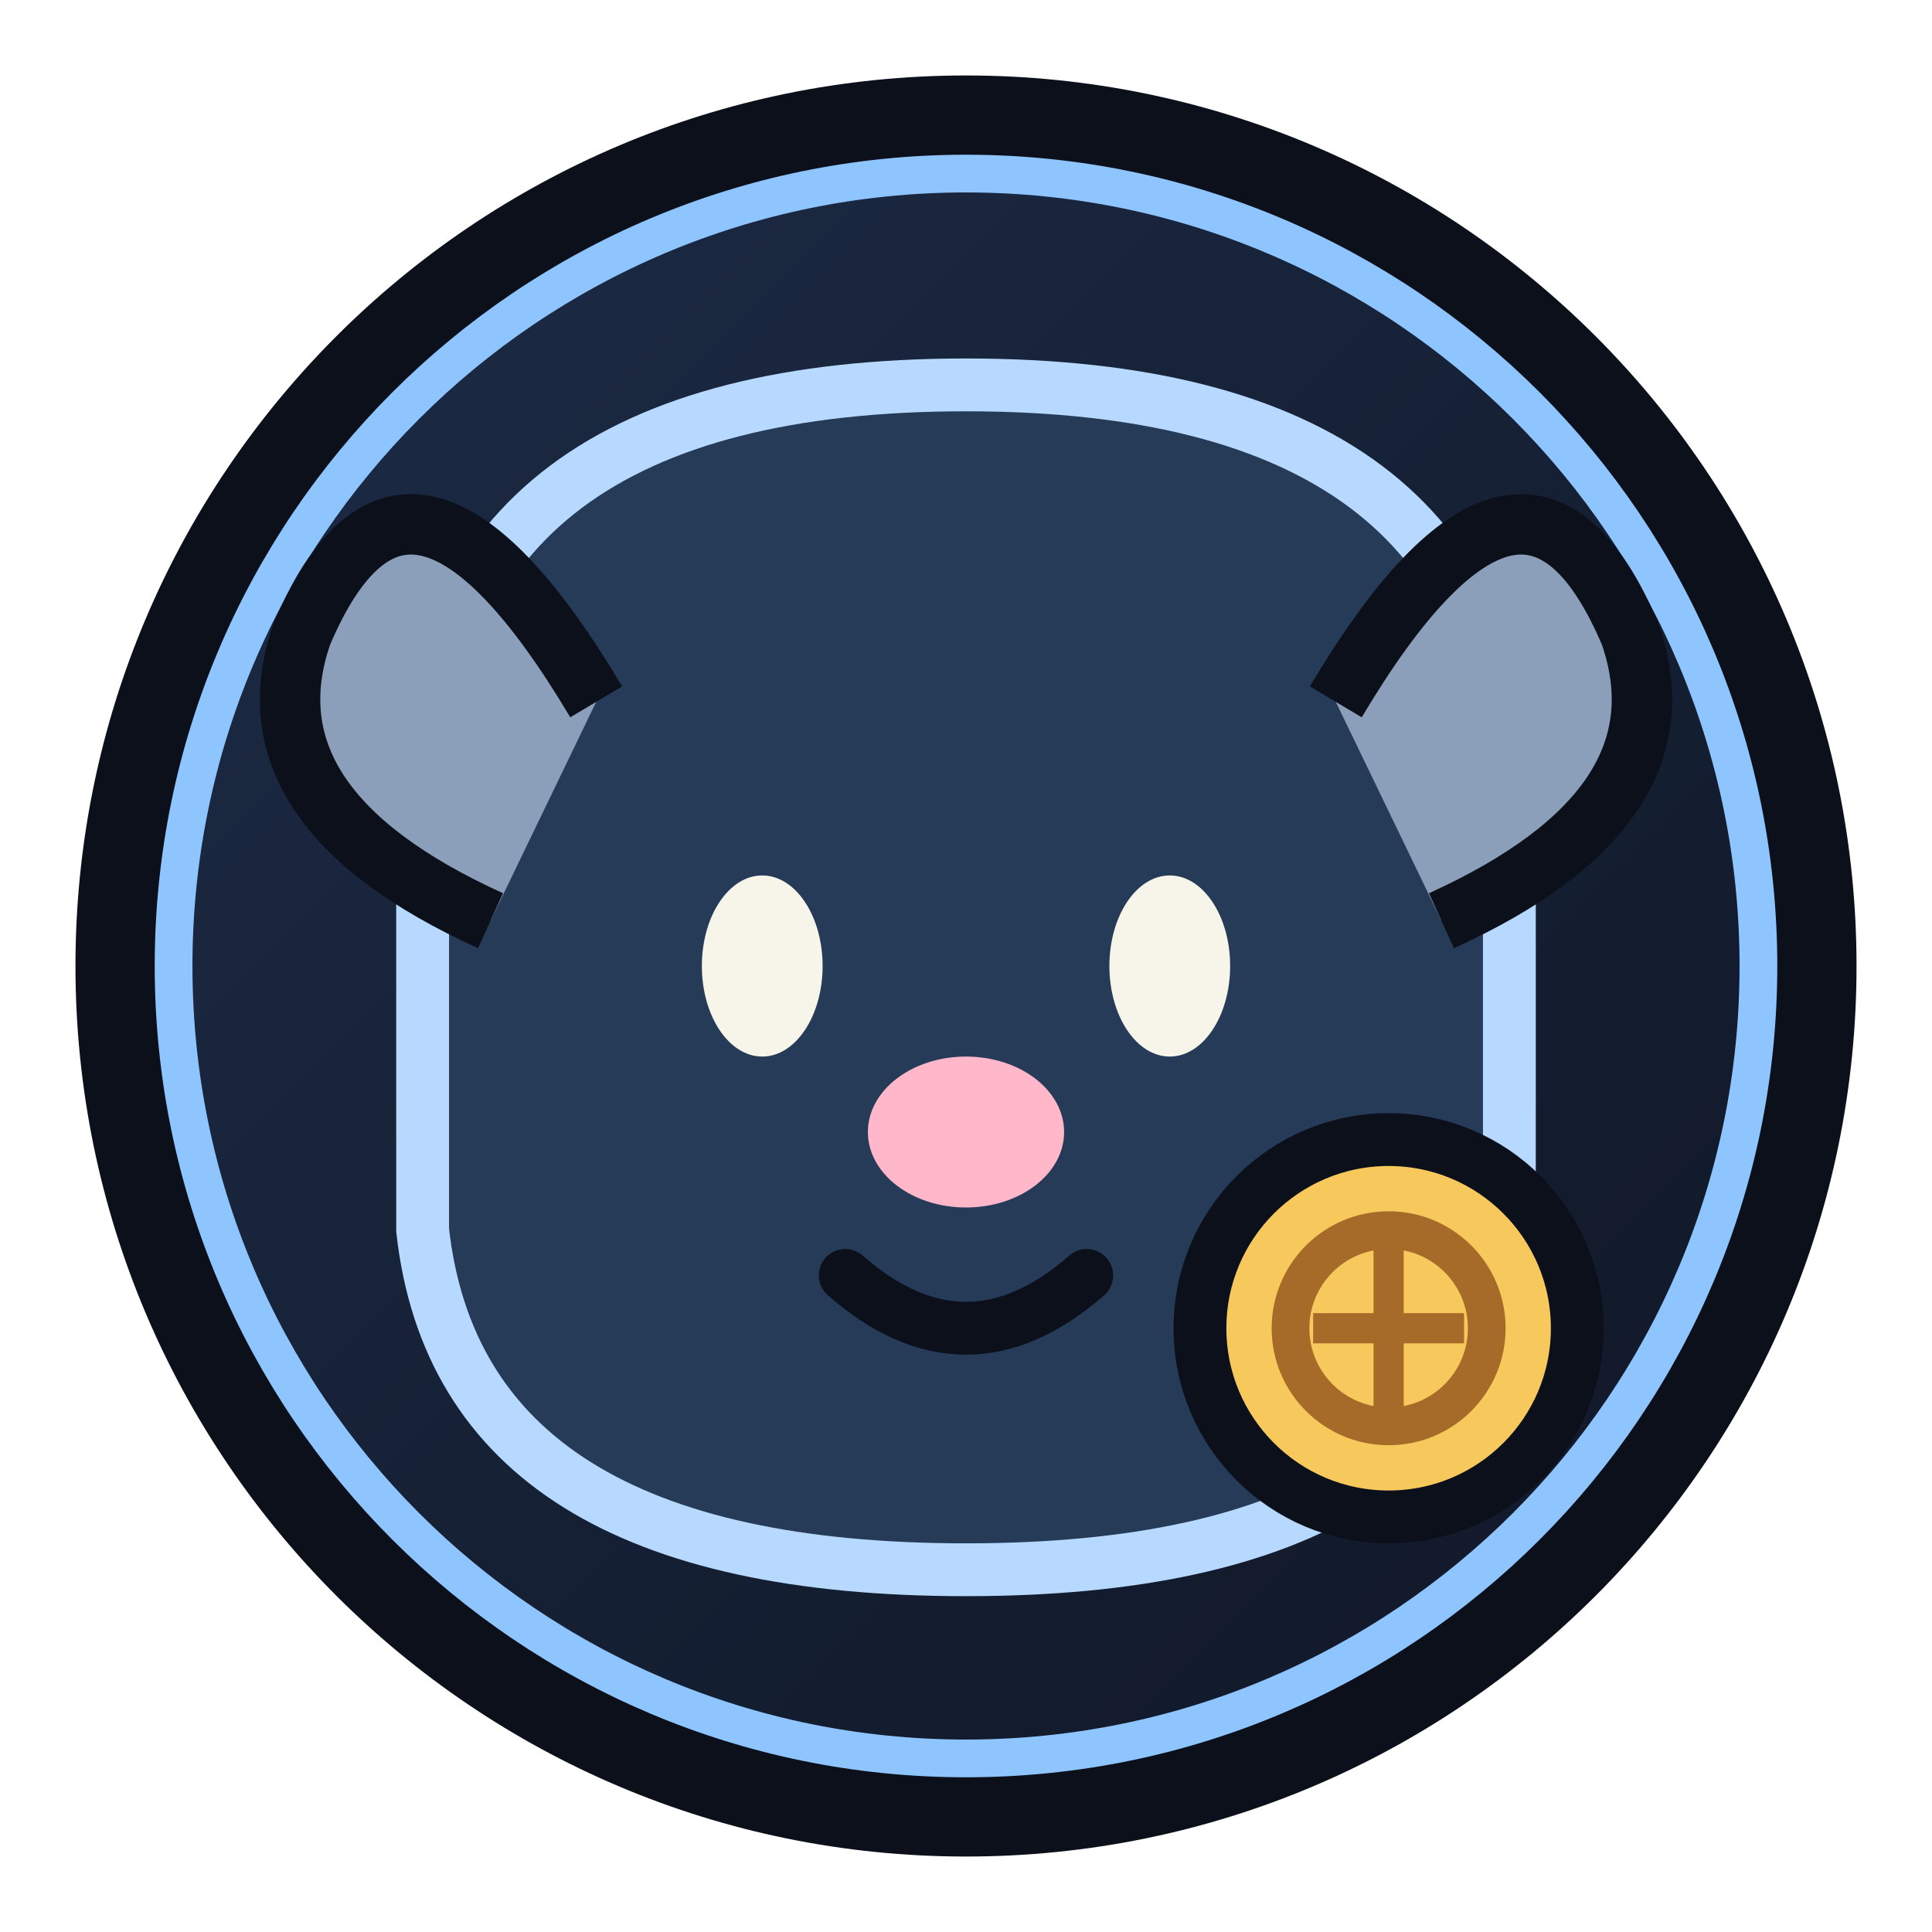
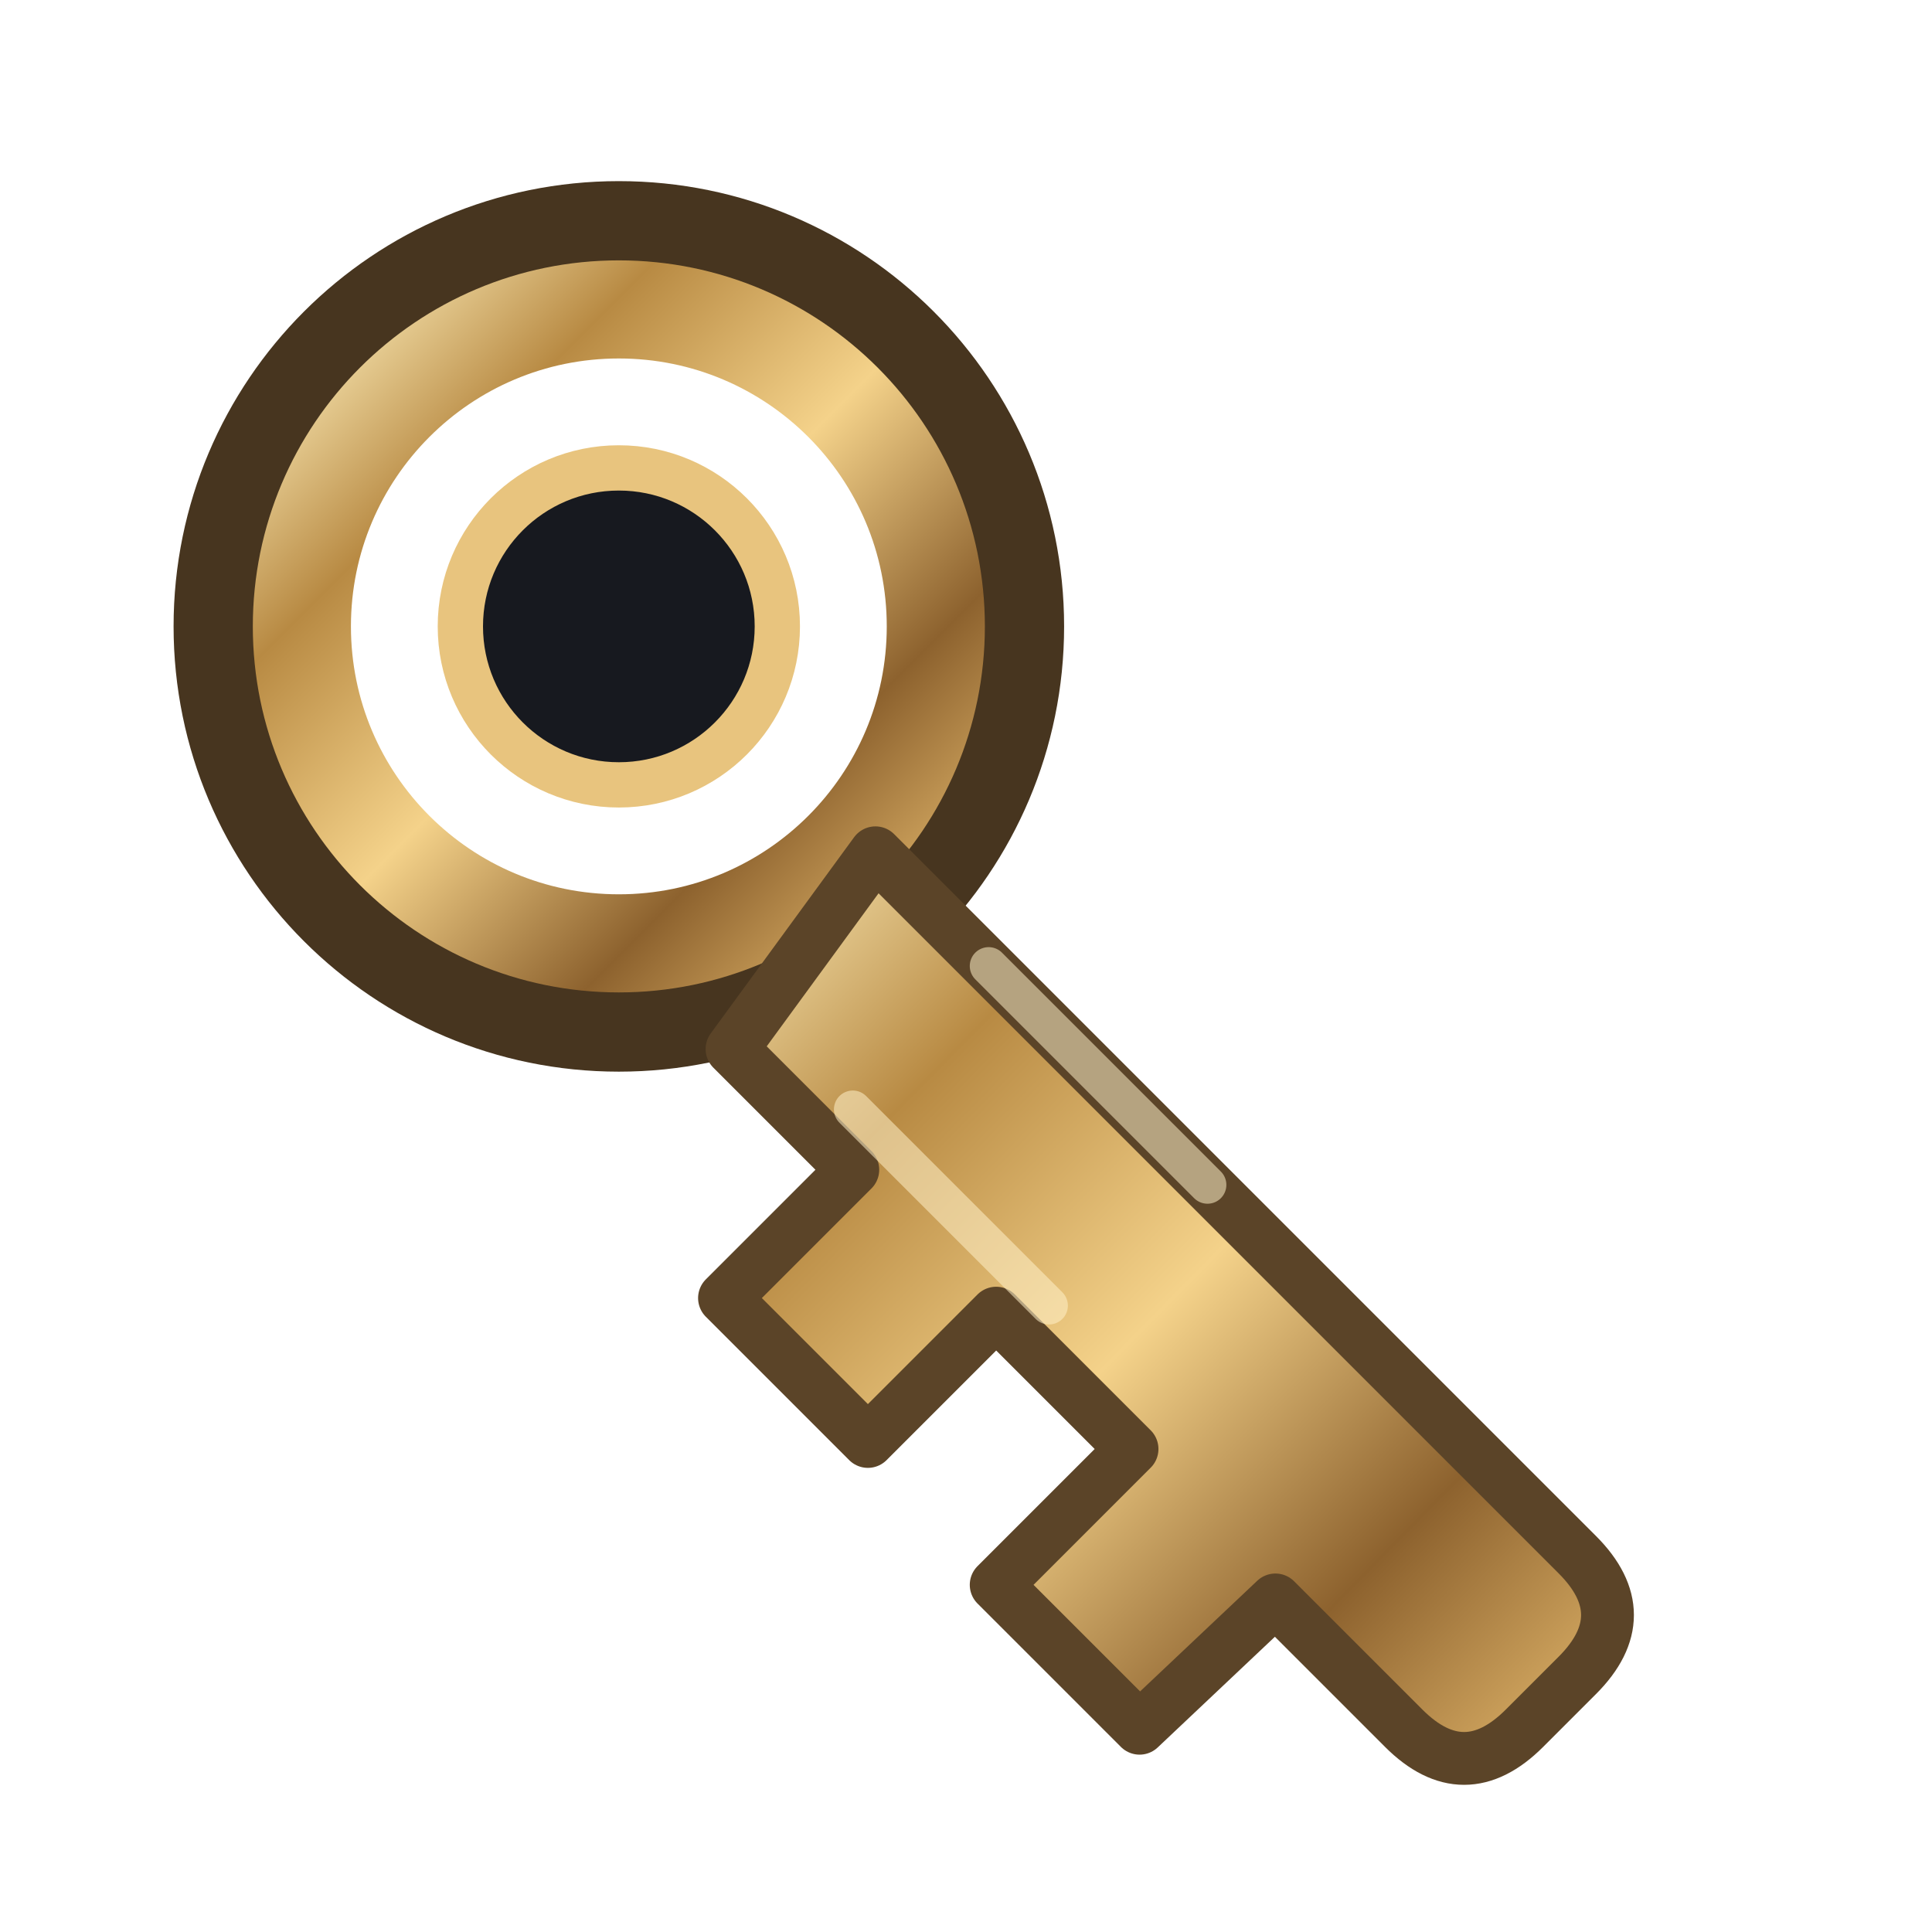
<svg xmlns="http://www.w3.org/2000/svg" viewBox="0 0 256 256">
  <defs>
-     <linearGradient id="bg" x2="1" y2="1">
-       <stop stop-color="#1c2b46" />
-       <stop offset="1" stop-color="#101726" />
+     <linearGradient id="brass" x1="0" y1="0" x2="1" y2="1">
+       <stop stop-color="#fff0bd" />
+       <stop offset=".24" stop-color="#b88a43" />
+       <stop offset=".5" stop-color="#f4d28a" />
+       <stop offset=".76" stop-color="#8d622e" />
+       <stop offset="1" stop-color="#e8bd70" />
    </linearGradient>
  </defs>
-   <circle cx="128" cy="128" r="118" fill="#0b101b" />
-   <circle cx="128" cy="128" r="105" fill="url(#bg)" stroke="#8fc5ff" stroke-width="5" />
-   <path d="M56 105q2-54 72-54t72 54v58q-5 45-72 45t-72-45Z" fill="#263b57" stroke="#b7d9ff" stroke-width="7" />
-   <path d="M79 93q-25-42-39-9-8 23 25 38M177 93q25-42 39-9 8 23-25 38" fill="#8b9fba" stroke="#0b101b" stroke-width="8" />
-   <ellipse cx="101" cy="128" rx="8" ry="12" fill="#f7f4e9" />
-   <ellipse cx="155" cy="128" rx="8" ry="12" fill="#f7f4e9" />
-   <ellipse cx="128" cy="150" rx="13" ry="10" fill="#ffb7c9" />
-   <path d="M112 169q16 14 32 0" fill="none" stroke="#0b101b" stroke-width="7" stroke-linecap="round" />
-   <circle cx="184" cy="176" r="25" fill="#f7c95c" stroke="#0b101b" stroke-width="7" />
-   <circle cx="184" cy="176" r="13" fill="none" stroke="#a66b28" stroke-width="5" />
-   <path d="M184 163v26m-10-13h20" stroke="#a66b28" stroke-width="4" />
+   <circle cx="82" cy="83" r="48" fill="none" stroke="#47351f" stroke-width="22" />
+   <circle cx="82" cy="83" r="42" fill="none" stroke="url(#brass)" stroke-width="13" />
+   <circle cx="82" cy="83" r="21" fill="#17191f" stroke="#e8c47e" stroke-width="6" />
+   <path d="M116 113 209 206q8 8 0 16l-7 7q-8 8-16 0l-17-17-18 17-19-19 18-18-18-18-17 17-19-19 17-17-16-16Z" fill="url(#brass)" stroke="#5b4428" stroke-width="7" stroke-linejoin="round" />
+   <path d="m132 129 28 28m-47-10 26 26m-8-45 28 28" stroke="#fff0c8" stroke-opacity=".55" stroke-width="5" stroke-linecap="round" />
</svg>
